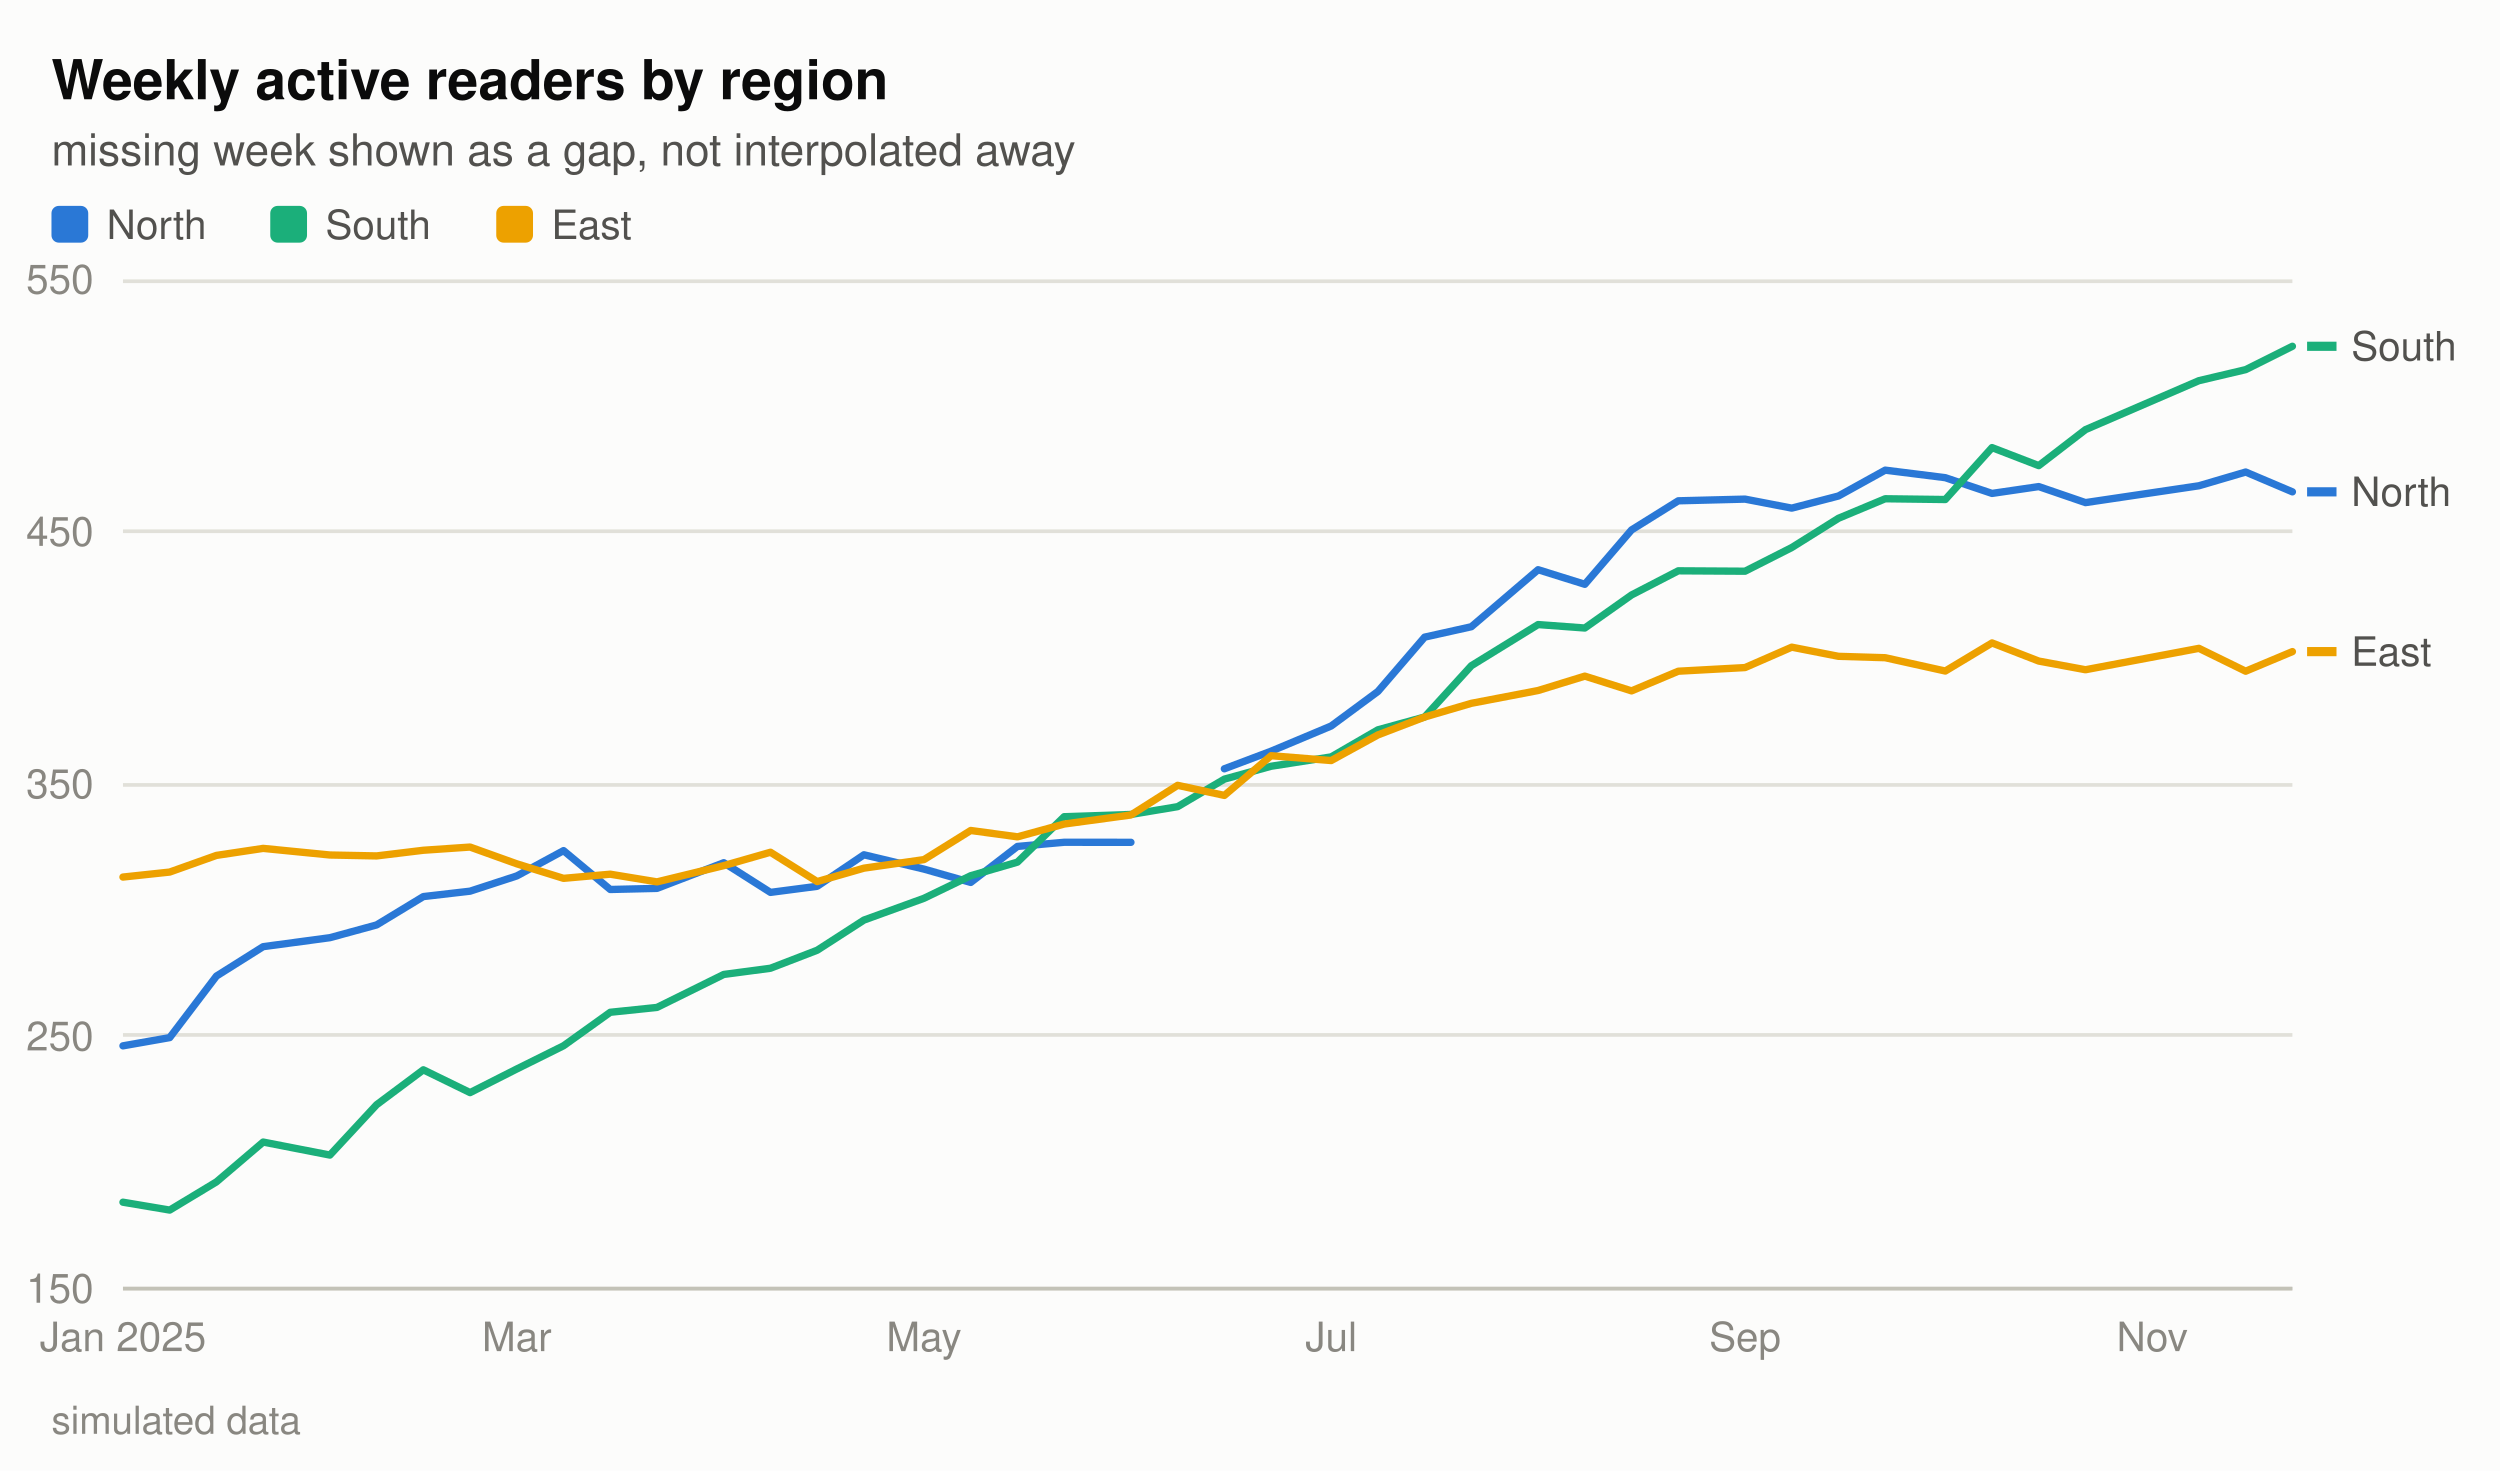
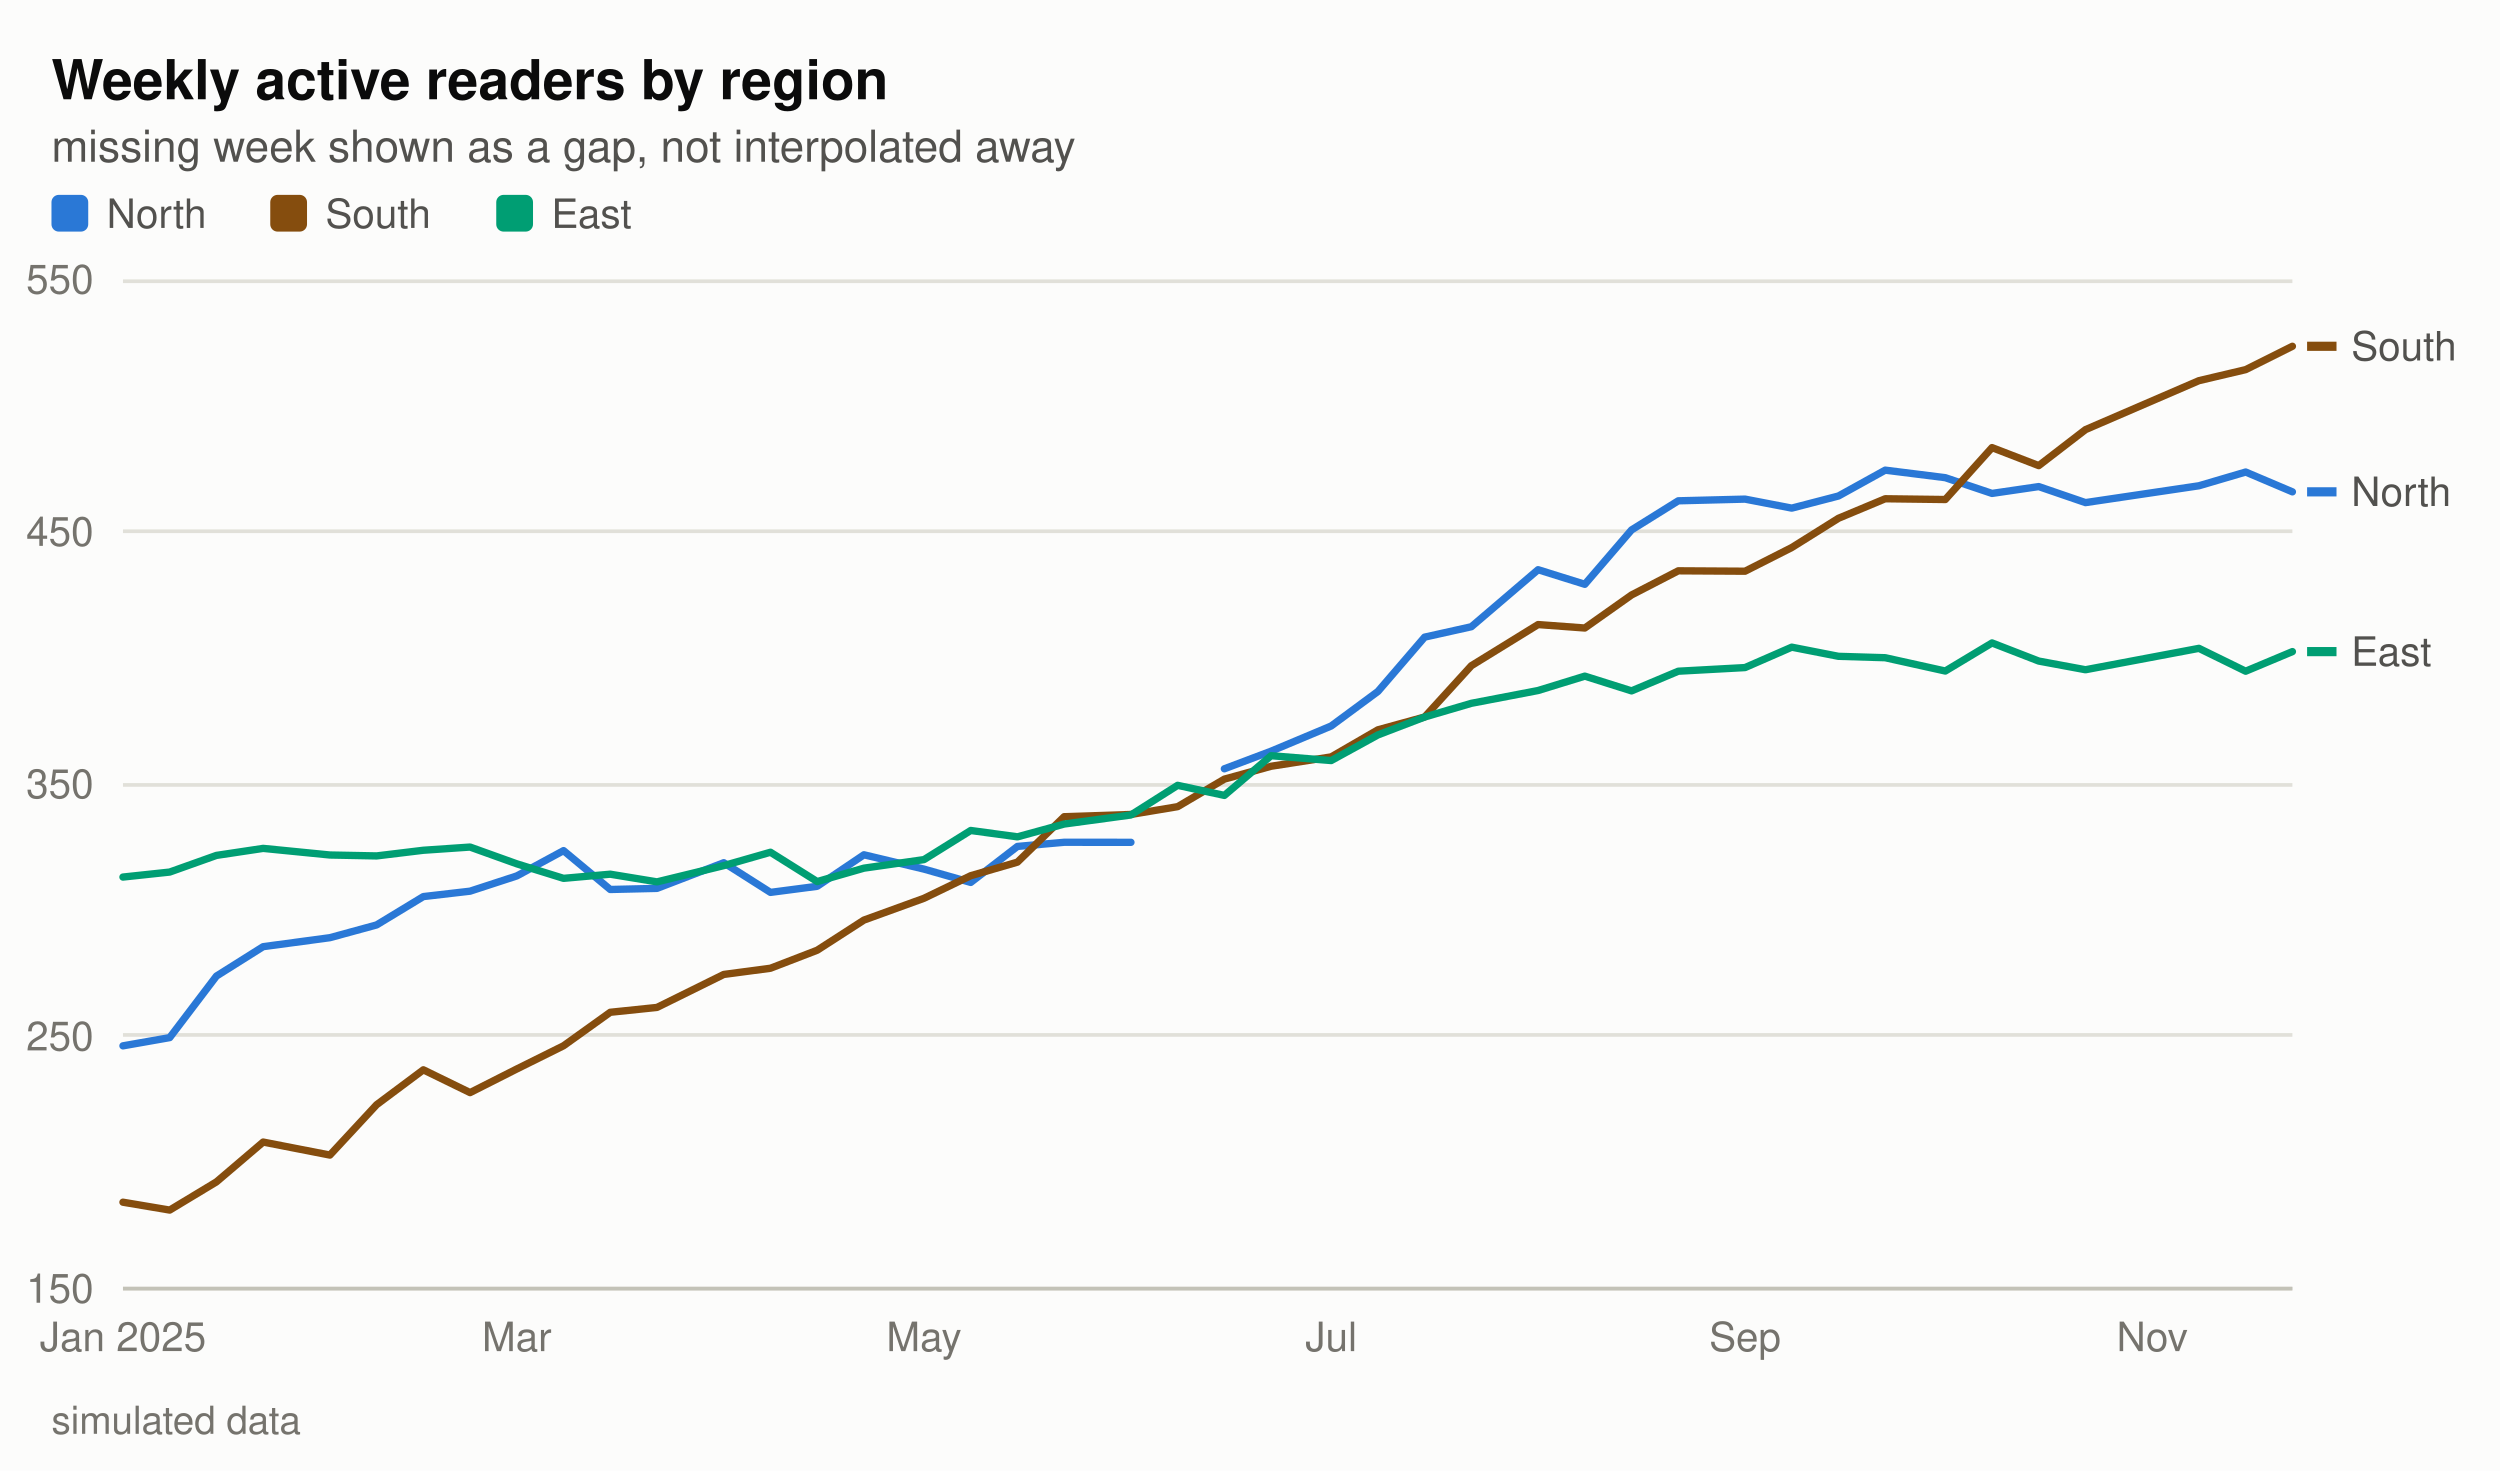
<svg xmlns="http://www.w3.org/2000/svg" viewBox="0 0 680 400" width="680" height="400" role="img" font-family="system-ui, -apple-system, &quot;Segoe UI&quot;, Helvetica, Arial, sans-serif">
  <rect x="0" y="0" width="680" height="400" fill="#fcfcfb" />
  <line x1="33.45" x2="623.53" y1="350.5" y2="350.5" stroke="#e1e0d9" stroke-width="1" />
  <line x1="33.45" x2="623.53" y1="281.5" y2="281.5" stroke="#e1e0d9" stroke-width="1" />
  <line x1="33.45" x2="623.53" y1="213.5" y2="213.5" stroke="#e1e0d9" stroke-width="1" />
  <line x1="33.45" x2="623.53" y1="144.5" y2="144.5" stroke="#e1e0d9" stroke-width="1" />
  <line x1="33.45" x2="623.53" y1="76.5" y2="76.5" stroke="#e1e0d9" stroke-width="1" />
  <line x1="33.45" x2="623.53" y1="350.5" y2="350.5" stroke="#c3c2b7" stroke-width="1" />
  <defs>
    <clipPath id="limnclip3">
-       <rect x="27.45" y="70" width="597.08" height="286.5" />
+       <rect x="27.45" y="70" width="602.08" height="286.5" />
    </clipPath>
  </defs>
  <g clip-path="url(#limnclip3)">
    <path d="M33.45 284.47 L46.16 282.23 L58.87 265.49 L71.58 257.49 L89.73 255.05 L102.44 251.58 L115.15 243.87 L127.86 242.4 L140.57 238.25 L153.28 231.37 L165.99 241.94 L178.7 241.64 L196.86 234.66 L209.57 242.73 L222.28 241.07 L234.99 232.5 L251.33 236.4 L264.04 240.02 L276.74 230.23 L289.45 229.1 L307.61 229.11 M333.03 209.11 L345.74 204.32 L362.08 197.47 L374.79 188.08 L387.5 173.3 L400.21 170.47 L418.36 154.96 L431.07 158.93 L443.78 144.14 L456.49 136.22 L474.65 135.76 L487.36 138.21 L500.07 134.91 L512.78 127.88 L529.12 129.93 L541.83 134.21 L554.54 132.35 L567.25 136.71 L598.11 132.13 L610.82 128.39 L623.53 133.78" fill="none" stroke="#2a78d6" stroke-width="2" stroke-linejoin="round" stroke-linecap="round" />
-     <path d="M33.45 327 L46.16 329.14 L58.87 321.47 L71.58 310.64 L89.73 314.18 L102.44 300.48 L115.15 290.99 L127.86 297.19 L140.57 290.76 L153.28 284.45 L165.99 275.34 L178.7 274.02 L196.86 265.05 L209.57 263.36 L222.28 258.46 L234.99 250.26 L251.33 244.33 L264.04 238.19 L276.74 234.5 L289.45 222.14 L307.61 221.53 L320.32 219.41 L333.03 211.92 L345.74 208.42 L362.08 205.87 L374.79 198.51 L387.5 195.02 L400.21 181.07 L418.36 169.88 L431.07 170.82 L443.78 161.83 L456.49 155.26 L474.65 155.37 L487.36 148.93 L500.07 140.97 L512.78 135.66 L529.12 135.87 L541.83 121.75 L554.54 126.65 L567.25 116.86 L598.11 103.54 L610.82 100.54 L623.53 94.19" fill="none" stroke="#1baf7a" stroke-width="2" stroke-linejoin="round" stroke-linecap="round" />
-     <path d="M33.45 238.56 L46.16 237.2 L58.87 232.67 L71.58 230.76 L89.73 232.56 L102.44 232.81 L115.15 231.27 L127.86 230.4 L140.57 234.96 L153.28 238.91 L165.99 237.78 L178.7 239.87 L196.86 235.45 L209.57 231.81 L222.28 239.79 L234.99 236.14 L251.33 233.81 L264.04 225.89 L276.74 227.62 L289.45 224.14 L307.61 221.67 L320.32 213.61 L333.03 216.35 L345.74 205.55 L362.08 206.87 L374.79 199.9 L387.5 195.03 L400.21 191.3 L418.36 187.82 L431.07 183.91 L443.78 187.92 L456.49 182.57 L474.65 181.58 L487.36 176.03 L500.07 178.52 L512.78 178.9 L529.12 182.52 L541.83 174.88 L554.54 179.81 L567.25 182.17 L598.11 176.35 L610.82 182.57 L623.53 177.24" fill="none" stroke="#eda100" stroke-width="2" stroke-linejoin="round" stroke-linecap="round" />
+     <path d="M33.45 327 L46.16 329.14 L58.87 321.47 L71.58 310.64 L89.73 314.18 L102.44 300.48 L115.15 290.99 L127.86 297.19 L140.57 290.76 L153.28 284.45 L165.99 275.34 L178.7 274.02 L196.86 265.05 L209.57 263.36 L222.28 258.46 L234.99 250.26 L251.33 244.33 L264.04 238.19 L276.74 234.5 L289.45 222.14 L307.61 221.53 L320.32 219.41 L333.03 211.92 L345.74 208.42 L362.08 205.87 L374.79 198.51 L387.5 195.02 L400.21 181.07 L418.36 169.88 L431.07 170.82 L443.78 161.83 L456.49 155.26 L474.65 155.37 L487.36 148.93 L500.07 140.97 L512.78 135.66 L529.12 135.87 L541.83 121.75 L554.54 126.65 L567.25 116.86 L598.11 103.54 L610.82 100.54 L623.53 94.19" fill="none" stroke="#854d0e" stroke-width="2" stroke-linejoin="round" stroke-linecap="round" />
+     <path d="M33.45 238.56 L46.16 237.2 L58.87 232.67 L71.58 230.76 L89.73 232.56 L102.44 232.81 L115.15 231.27 L127.86 230.4 L140.57 234.96 L153.28 238.91 L165.99 237.78 L178.7 239.87 L196.86 235.45 L209.57 231.81 L222.28 239.79 L234.99 236.14 L251.33 233.81 L264.04 225.89 L276.74 227.62 L289.45 224.14 L307.61 221.67 L320.32 213.61 L333.03 216.35 L345.74 205.55 L362.08 206.87 L374.79 199.9 L387.5 195.03 L400.21 191.3 L418.36 187.82 L431.07 183.91 L443.78 187.92 L456.49 182.57 L474.65 181.58 L487.36 176.03 L500.07 178.52 L512.78 178.9 L529.12 182.52 L541.83 174.88 L554.54 179.81 L567.25 182.17 L598.11 176.35 L610.82 182.57 L623.53 177.24" fill="none" stroke="#009e73" stroke-width="2" stroke-linejoin="round" stroke-linecap="round" />
  </g>
-   <text x="25.45" y="350.5" dy="0.35em" text-anchor="end" style="font-variant-numeric: tabular-nums" font-size="11" fill="#898781">150</text>
-   <text x="25.45" y="281.88" dy="0.35em" text-anchor="end" style="font-variant-numeric: tabular-nums" font-size="11" fill="#898781">250</text>
-   <text x="25.45" y="213.25" dy="0.35em" text-anchor="end" style="font-variant-numeric: tabular-nums" font-size="11" fill="#898781">350</text>
-   <text x="25.45" y="144.62" dy="0.35em" text-anchor="end" style="font-variant-numeric: tabular-nums" font-size="11" fill="#898781">450</text>
-   <text x="25.45" y="76" dy="0.35em" text-anchor="end" style="font-variant-numeric: tabular-nums" font-size="11" fill="#898781">550</text>
-   <text x="33.45" y="367.5" text-anchor="middle" font-size="11" fill="#898781">Jan 2025</text>
-   <text x="140.57" y="367.5" text-anchor="middle" font-size="11" fill="#898781">Mar</text>
-   <text x="251.33" y="367.5" text-anchor="middle" font-size="11" fill="#898781">May</text>
-   <text x="362.08" y="367.5" text-anchor="middle" font-size="11" fill="#898781">Jul</text>
-   <text x="474.65" y="367.5" text-anchor="middle" font-size="11" fill="#898781">Sep</text>
-   <text x="585.4" y="367.5" text-anchor="middle" font-size="11" fill="#898781">Nov</text>
+   <text x="25.45" y="350.5" dy="0.35em" text-anchor="end" style="font-variant-numeric: tabular-nums" font-size="11" fill="#75736d">150</text>
+   <text x="25.45" y="281.88" dy="0.35em" text-anchor="end" style="font-variant-numeric: tabular-nums" font-size="11" fill="#75736d">250</text>
+   <text x="25.45" y="213.25" dy="0.35em" text-anchor="end" style="font-variant-numeric: tabular-nums" font-size="11" fill="#75736d">350</text>
+   <text x="25.45" y="144.62" dy="0.35em" text-anchor="end" style="font-variant-numeric: tabular-nums" font-size="11" fill="#75736d">450</text>
+   <text x="25.45" y="76" dy="0.35em" text-anchor="end" style="font-variant-numeric: tabular-nums" font-size="11" fill="#75736d">550</text>
+   <text x="33.45" y="367.5" text-anchor="middle" font-size="11" fill="#75736d">Jan 2025</text>
+   <text x="140.57" y="367.5" text-anchor="middle" font-size="11" fill="#75736d">Mar</text>
+   <text x="251.33" y="367.5" text-anchor="middle" font-size="11" fill="#75736d">May</text>
+   <text x="362.08" y="367.5" text-anchor="middle" font-size="11" fill="#75736d">Jul</text>
+   <text x="474.65" y="367.5" text-anchor="middle" font-size="11" fill="#75736d">Sep</text>
+   <text x="585.4" y="367.5" text-anchor="middle" font-size="11" fill="#75736d">Nov</text>
  <text x="14" y="27" fill="#0b0b0b" font-size="15" font-weight="600">Weekly active readers by region</text>
-   <text x="14" y="45" fill="#52514e" font-size="12">missing week shown as a gap, not interpolated away</text>
-   <rect x="14" y="56" width="10" height="10" rx="2" fill="#2a78d6" />
-   <text x="29" y="65" fill="#52514e" font-size="11">North</text>
-   <rect x="73.51" y="56" width="10" height="10" rx="2" fill="#1baf7a" />
-   <text x="88.51" y="65" fill="#52514e" font-size="11">South</text>
-   <rect x="134.98" y="56" width="10" height="10" rx="2" fill="#eda100" />
-   <text x="149.98" y="65" fill="#52514e" font-size="11">East</text>
-   <line x1="627.53" x2="635.53" y1="94.19" y2="94.19" stroke="#1baf7a" stroke-width="2.5" />
+   <text x="14" y="44" fill="#52514e" font-size="12">missing week shown as a gap, not interpolated away</text>
+   <rect x="14" y="53" width="10" height="10" rx="2" fill="#2a78d6" />
+   <text x="29" y="62" fill="#52514e" font-size="11">North</text>
+   <rect x="73.51" y="53" width="10" height="10" rx="2" fill="#854d0e" />
+   <text x="88.51" y="62" fill="#52514e" font-size="11">South</text>
+   <rect x="134.98" y="53" width="10" height="10" rx="2" fill="#009e73" />
+   <text x="149.98" y="62" fill="#52514e" font-size="11">East</text>
+   <line x1="627.53" x2="635.53" y1="94.19" y2="94.19" stroke="#854d0e" stroke-width="2.5" />
  <text x="639.53" y="94.19" dy="0.35em" fill="#52514e" font-size="11">South</text>
  <line x1="627.53" x2="635.53" y1="133.78" y2="133.78" stroke="#2a78d6" stroke-width="2.5" />
  <text x="639.53" y="133.78" dy="0.35em" fill="#52514e" font-size="11">North</text>
-   <line x1="627.53" x2="635.53" y1="177.24" y2="177.24" stroke="#eda100" stroke-width="2.5" />
+   <line x1="627.53" x2="635.53" y1="177.24" y2="177.24" stroke="#009e73" stroke-width="2.5" />
  <text x="639.53" y="177.24" dy="0.35em" fill="#52514e" font-size="11">East</text>
-   <text x="14" y="390" font-size="10.5" fill="#898781">simulated data</text>
+   <text x="14" y="390" font-size="10.5" fill="#75736d">simulated data</text>
</svg>
